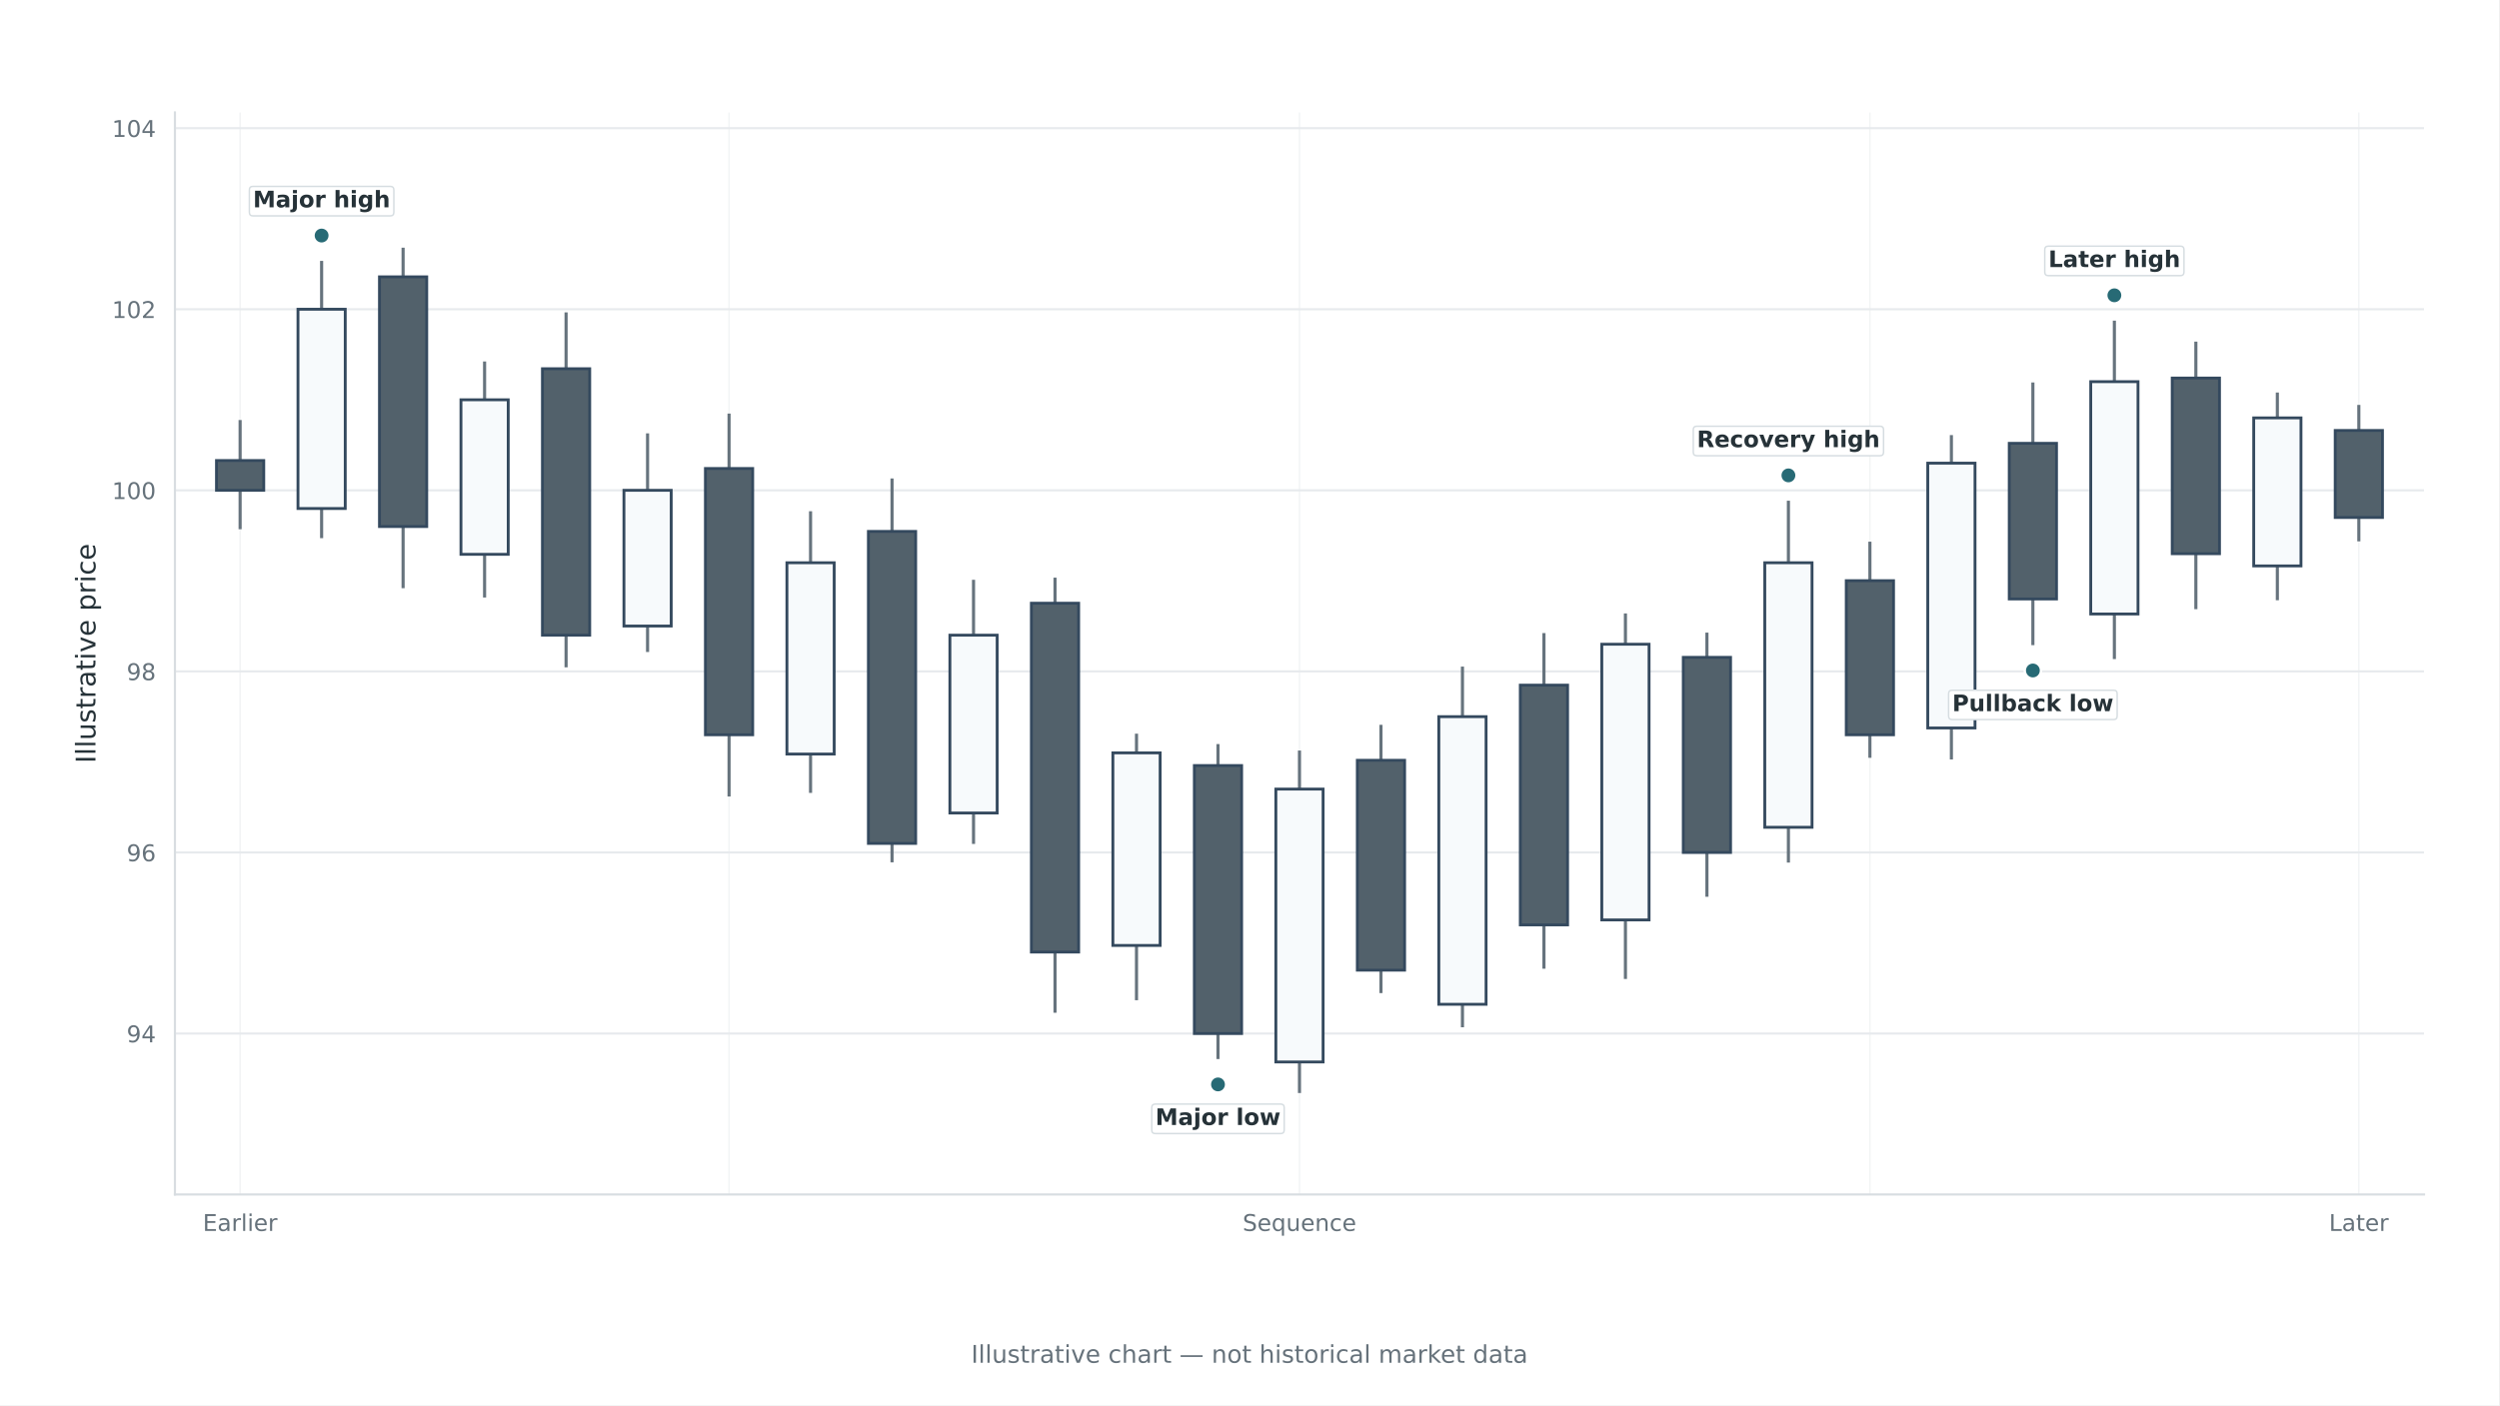
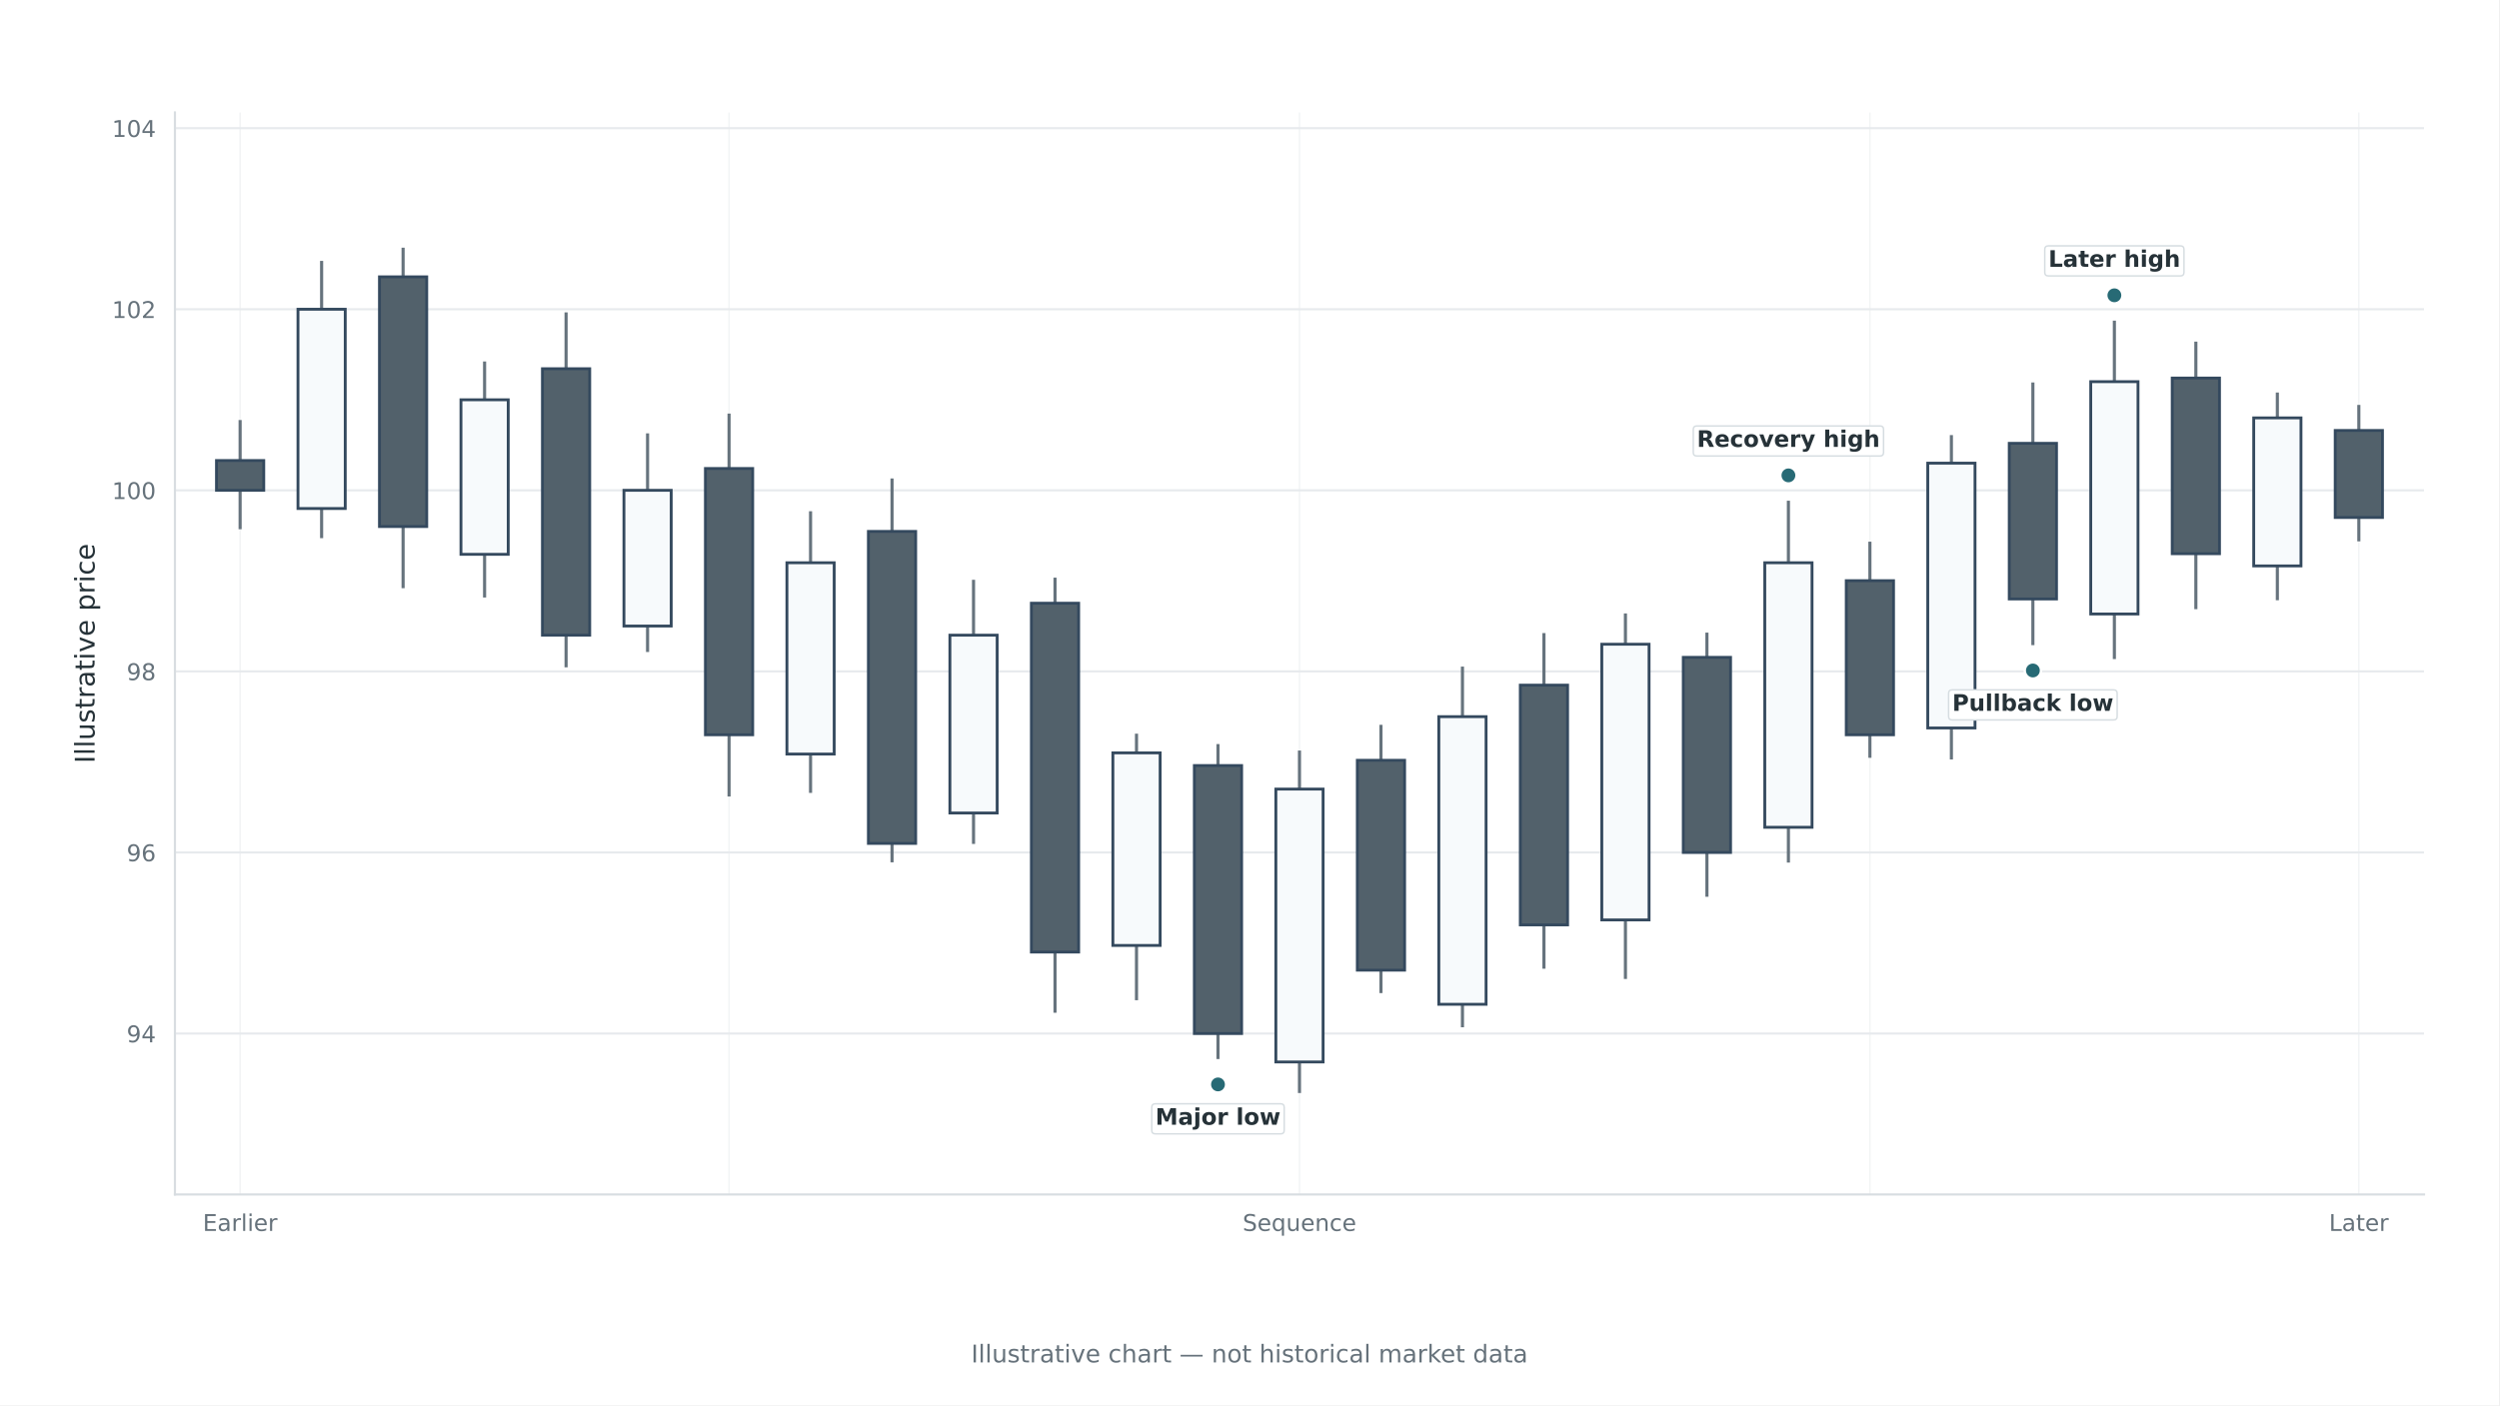
<svg xmlns="http://www.w3.org/2000/svg" xmlns:xlink="http://www.w3.org/1999/xlink" width="921.6pt" height="518.4pt" viewBox="0 0 921.6 518.4" version="1.1">
  <defs>
    <style type="text/css">*{stroke-linejoin: round; stroke-linecap: butt}</style>
  </defs>
  <g id="figure_1">
    <g id="patch_1">
      <path d="M 0 518.4  L 921.6 518.4  L 921.6 0  L 0 0  z " style="fill: #ffffff" />
    </g>
    <g id="axes_1">
      <g id="patch_2">
        <path d="M 64.512 440.64  L 893.952 440.64  L 893.952 41.472  L 64.512 41.472  z " style="fill: #ffffff" />
      </g>
      <g id="matplotlib.axis_1">
        <g id="xtick_1">
          <g id="line2d_1">
-             <path d="M 88.554 440.64  L 88.554 41.472  " clip-path="url(#pcf9f557ad2)" style="fill: none; stroke: #f2f4f5; stroke-width: 0.55; stroke-linecap: square" />
+             <path d="M 88.554 440.64  L 88.554 41.472  " clip-path="url(#p07fb5569e9)" style="fill: none; stroke: #f2f4f5; stroke-width: 0.55; stroke-linecap: square" />
          </g>
          <g id="line2d_2" />
          <g id="text_1">
            <text style="font-size: 8.5px; font-family: 'DejaVu Sans'; text-anchor: middle; fill: #66727b" x="88.554" y="454.099" transform="rotate(-0 88.55374 454.0987)">Earlier</text>
          </g>
        </g>
        <g id="xtick_2">
          <g id="line2d_3">
-             <path d="M 268.867 440.64  L 268.867 41.472  " clip-path="url(#pcf9f557ad2)" style="fill: none; stroke: #f2f4f5; stroke-width: 0.55; stroke-linecap: square" />
+             <path d="M 268.867 440.64  L 268.867 41.472  " clip-path="url(#p07fb5569e9)" style="fill: none; stroke: #f2f4f5; stroke-width: 0.55; stroke-linecap: square" />
          </g>
          <g id="line2d_4" />
        </g>
        <g id="xtick_3">
          <g id="line2d_5">
-             <path d="M 479.232 440.64  L 479.232 41.472  " clip-path="url(#pcf9f557ad2)" style="fill: none; stroke: #f2f4f5; stroke-width: 0.55; stroke-linecap: square" />
+             <path d="M 479.232 440.64  L 479.232 41.472  " clip-path="url(#p07fb5569e9)" style="fill: none; stroke: #f2f4f5; stroke-width: 0.55; stroke-linecap: square" />
          </g>
          <g id="line2d_6" />
          <g id="text_2">
-             <text style="font-size: 8.5px; font-family: 'DejaVu Sans'; text-anchor: middle; fill: #66727b" x="479.232" y="454.099" transform="rotate(-0 479.232 454.0987)">Sequence</text>
+             <text style="font-size: 8.5px; font-family: 'DejaVu Sans'; text-anchor: middle; fill: #66727b" x="479.232" y="454.098" transform="rotate(-0 479.232 454.098)">Sequence</text>
          </g>
        </g>
        <g id="xtick_4">
          <g id="line2d_7">
-             <path d="M 689.597 440.64  L 689.597 41.472  " clip-path="url(#pcf9f557ad2)" style="fill: none; stroke: #f2f4f5; stroke-width: 0.55; stroke-linecap: square" />
+             <path d="M 689.597 440.64  L 689.597 41.472  " clip-path="url(#p07fb5569e9)" style="fill: none; stroke: #f2f4f5; stroke-width: 0.55; stroke-linecap: square" />
          </g>
          <g id="line2d_8" />
        </g>
        <g id="xtick_5">
          <g id="line2d_9">
-             <path d="M 869.91 440.64  L 869.91 41.472  " clip-path="url(#pcf9f557ad2)" style="fill: none; stroke: #f2f4f5; stroke-width: 0.55; stroke-linecap: square" />
+             <path d="M 869.91 440.64  L 869.91 41.472  " clip-path="url(#p07fb5569e9)" style="fill: none; stroke: #f2f4f5; stroke-width: 0.55; stroke-linecap: square" />
          </g>
          <g id="line2d_10" />
          <g id="text_3">
-             <text style="font-size: 8.5px; font-family: 'DejaVu Sans'; text-anchor: middle; fill: #66727b" x="869.91" y="454.099" transform="rotate(-0 869.9103 454.0987)">Later</text>
+             <text style="font-size: 8.5px; font-family: 'DejaVu Sans'; text-anchor: middle; fill: #66727b" x="869.91" y="454.098" transform="rotate(-0 869.9103 454.098)">Later</text>
          </g>
        </g>
      </g>
      <g id="matplotlib.axis_2">
        <g id="ytick_1">
          <g id="line2d_11">
-             <path d="M 64.512 381.275  L 893.952 381.275  " clip-path="url(#pcf9f557ad2)" style="fill: none; stroke: #e7eaed; stroke-width: 0.8; stroke-linecap: square" />
+             <path d="M 64.512 381.275  L 893.952 381.275  " clip-path="url(#p07fb5569e9)" style="fill: none; stroke: #e7eaed; stroke-width: 0.8; stroke-linecap: square" />
          </g>
          <g id="line2d_12" />
          <g id="text_4">
-             <text style="font-size: 8.5px; font-family: 'DejaVu Sans'; text-anchor: end; fill: #66727b" x="57.512" y="384.504" transform="rotate(-0 57.512 384.5039)">94</text>
+             <text style="font-size: 8.5px; font-family: 'DejaVu Sans'; text-anchor: end; fill: #66727b" x="57.512" y="384.504" transform="rotate(-0 57.512 384.5036)">94</text>
          </g>
        </g>
        <g id="ytick_2">
          <g id="line2d_13">
-             <path d="M 64.512 314.476  L 893.952 314.476  " clip-path="url(#pcf9f557ad2)" style="fill: none; stroke: #e7eaed; stroke-width: 0.8; stroke-linecap: square" />
+             <path d="M 64.512 314.476  L 893.952 314.476  " clip-path="url(#p07fb5569e9)" style="fill: none; stroke: #e7eaed; stroke-width: 0.8; stroke-linecap: square" />
          </g>
          <g id="line2d_14" />
          <g id="text_5">
-             <text style="font-size: 8.5px; font-family: 'DejaVu Sans'; text-anchor: end; fill: #66727b" x="57.512" y="317.705" transform="rotate(-0 57.512 317.7052)">96</text>
+             <text style="font-size: 8.5px; font-family: 'DejaVu Sans'; text-anchor: end; fill: #66727b" x="57.512" y="317.705" transform="rotate(-0 57.512 317.7049)">96</text>
          </g>
        </g>
        <g id="ytick_3">
          <g id="line2d_15">
-             <path d="M 64.512 247.677  L 893.952 247.677  " clip-path="url(#pcf9f557ad2)" style="fill: none; stroke: #e7eaed; stroke-width: 0.8; stroke-linecap: square" />
+             <path d="M 64.512 247.677  L 893.952 247.677  " clip-path="url(#p07fb5569e9)" style="fill: none; stroke: #e7eaed; stroke-width: 0.8; stroke-linecap: square" />
          </g>
          <g id="line2d_16" />
          <g id="text_6">
-             <text style="font-size: 8.5px; font-family: 'DejaVu Sans'; text-anchor: end; fill: #66727b" x="57.512" y="250.906" transform="rotate(-0 57.512 250.9064)">98</text>
+             <text style="font-size: 8.5px; font-family: 'DejaVu Sans'; text-anchor: end; fill: #66727b" x="57.512" y="250.906" transform="rotate(-0 57.512 250.9061)">98</text>
          </g>
        </g>
        <g id="ytick_4">
          <g id="line2d_17">
-             <path d="M 64.512 180.878  L 893.952 180.878  " clip-path="url(#pcf9f557ad2)" style="fill: none; stroke: #e7eaed; stroke-width: 0.8; stroke-linecap: square" />
+             <path d="M 64.512 180.878  L 893.952 180.878  " clip-path="url(#p07fb5569e9)" style="fill: none; stroke: #e7eaed; stroke-width: 0.8; stroke-linecap: square" />
          </g>
          <g id="line2d_18" />
          <g id="text_7">
-             <text style="font-size: 8.5px; font-family: 'DejaVu Sans'; text-anchor: end; fill: #66727b" x="57.512" y="184.108" transform="rotate(-0 57.512 184.1077)">100</text>
+             <text style="font-size: 8.5px; font-family: 'DejaVu Sans'; text-anchor: end; fill: #66727b" x="57.512" y="184.107" transform="rotate(-0 57.512 184.1073)">100</text>
          </g>
        </g>
        <g id="ytick_5">
          <g id="line2d_19">
-             <path d="M 64.512 114.08  L 893.952 114.08  " clip-path="url(#pcf9f557ad2)" style="fill: none; stroke: #e7eaed; stroke-width: 0.8; stroke-linecap: square" />
+             <path d="M 64.512 114.08  L 893.952 114.08  " clip-path="url(#p07fb5569e9)" style="fill: none; stroke: #e7eaed; stroke-width: 0.8; stroke-linecap: square" />
          </g>
          <g id="line2d_20" />
          <g id="text_8">
-             <text style="font-size: 8.5px; font-family: 'DejaVu Sans'; text-anchor: end; fill: #66727b" x="57.512" y="117.309" transform="rotate(-0 57.512 117.3089)">102</text>
+             <text style="font-size: 8.5px; font-family: 'DejaVu Sans'; text-anchor: end; fill: #66727b" x="57.512" y="117.309" transform="rotate(-0 57.512 117.3086)">102</text>
          </g>
        </g>
        <g id="ytick_6">
          <g id="line2d_21">
-             <path d="M 64.512 47.281  L 893.952 47.281  " clip-path="url(#pcf9f557ad2)" style="fill: none; stroke: #e7eaed; stroke-width: 0.8; stroke-linecap: square" />
+             <path d="M 64.512 47.281  L 893.952 47.281  " clip-path="url(#p07fb5569e9)" style="fill: none; stroke: #e7eaed; stroke-width: 0.8; stroke-linecap: square" />
          </g>
          <g id="line2d_22" />
          <g id="text_9">
-             <text style="font-size: 8.5px; font-family: 'DejaVu Sans'; text-anchor: end; fill: #66727b" x="57.512" y="50.51" transform="rotate(-0 57.512 50.51016)">104</text>
+             <text style="font-size: 8.5px; font-family: 'DejaVu Sans'; text-anchor: end; fill: #66727b" x="57.512" y="50.51" transform="rotate(-0 57.512 50.50982)">104</text>
          </g>
        </g>
        <g id="text_10">
-           <text style="font-size: 10px; font-family: 'DejaVu Sans'; text-anchor: middle; fill: #263238" x="35.208" y="241.056" transform="rotate(-90 35.20794 241.056)">Illustrative price</text>
+           <text style="font-size: 10px; font-family: 'DejaVu Sans'; text-anchor: middle; fill: #263238" x="34.885" y="241.056" transform="rotate(-90 34.88528 241.056)">Illustrative price</text>
        </g>
      </g>
      <g id="patch_3">
        <path d="M 64.512 440.64  L 64.512 41.472  " style="fill: none; stroke: #d8dde1; stroke-width: 0.8; stroke-linejoin: miter; stroke-linecap: square" />
      </g>
      <g id="patch_4">
        <path d="M 64.512 440.64  L 893.952 440.64  " style="fill: none; stroke: #d8dde1; stroke-width: 0.8; stroke-linejoin: miter; stroke-linecap: square" />
      </g>
      <g id="LineCollection_1">
-         <path d="M 88.554 195.24  L 88.554 154.96  " clip-path="url(#pcf9f557ad2)" style="fill: none; stroke: #66737d; stroke-width: 1.15" />
+         <path d="M 88.554 195.24  L 88.554 154.96  " clip-path="url(#p07fb5569e9)" style="fill: none; stroke: #66737d; stroke-width: 1.15" />
      </g>
      <g id="LineCollection_2">
-         <path d="M 118.606 198.513  L 118.606 96.244  " clip-path="url(#pcf9f557ad2)" style="fill: none; stroke: #66737d; stroke-width: 1.15" />
+         <path d="M 118.606 198.513  L 118.606 96.244  " clip-path="url(#p07fb5569e9)" style="fill: none; stroke: #66737d; stroke-width: 1.15" />
      </g>
      <g id="LineCollection_3">
-         <path d="M 148.658 216.983  L 148.658 91.368  " clip-path="url(#pcf9f557ad2)" style="fill: none; stroke: #66737d; stroke-width: 1.15" />
+         <path d="M 148.658 216.983  L 148.658 91.368  " clip-path="url(#p07fb5569e9)" style="fill: none; stroke: #66737d; stroke-width: 1.15" />
      </g>
      <g id="LineCollection_4">
-         <path d="M 178.71 220.423  L 178.71 133.351  " clip-path="url(#pcf9f557ad2)" style="fill: none; stroke: #66737d; stroke-width: 1.15" />
+         <path d="M 178.71 220.423  L 178.71 133.351  " clip-path="url(#p07fb5569e9)" style="fill: none; stroke: #66737d; stroke-width: 1.15" />
      </g>
      <g id="LineCollection_5">
-         <path d="M 208.762 246.174  L 208.762 115.249  " clip-path="url(#pcf9f557ad2)" style="fill: none; stroke: #66737d; stroke-width: 1.15" />
+         <path d="M 208.762 246.174  L 208.762 115.249  " clip-path="url(#p07fb5569e9)" style="fill: none; stroke: #66737d; stroke-width: 1.15" />
      </g>
      <g id="LineCollection_6">
-         <path d="M 238.815 240.53  L 238.815 159.87  " clip-path="url(#pcf9f557ad2)" style="fill: none; stroke: #66737d; stroke-width: 1.15" />
+         <path d="M 238.815 240.53  L 238.815 159.87  " clip-path="url(#p07fb5569e9)" style="fill: none; stroke: #66737d; stroke-width: 1.15" />
      </g>
      <g id="LineCollection_7">
-         <path d="M 268.867 293.835  L 268.867 152.556  " clip-path="url(#pcf9f557ad2)" style="fill: none; stroke: #66737d; stroke-width: 1.15" />
+         <path d="M 268.867 293.835  L 268.867 152.556  " clip-path="url(#p07fb5569e9)" style="fill: none; stroke: #66737d; stroke-width: 1.15" />
      </g>
      <g id="LineCollection_8">
-         <path d="M 298.919 292.499  L 298.919 188.594  " clip-path="url(#pcf9f557ad2)" style="fill: none; stroke: #66737d; stroke-width: 1.15" />
+         <path d="M 298.919 292.499  L 298.919 188.594  " clip-path="url(#p07fb5569e9)" style="fill: none; stroke: #66737d; stroke-width: 1.15" />
      </g>
      <g id="LineCollection_9">
-         <path d="M 328.971 318.116  L 328.971 176.503  " clip-path="url(#pcf9f557ad2)" style="fill: none; stroke: #66737d; stroke-width: 1.15" />
+         <path d="M 328.971 318.116  L 328.971 176.503  " clip-path="url(#p07fb5569e9)" style="fill: none; stroke: #66737d; stroke-width: 1.15" />
      </g>
      <g id="LineCollection_10">
-         <path d="M 359.023 311.336  L 359.023 213.877  " clip-path="url(#pcf9f557ad2)" style="fill: none; stroke: #66737d; stroke-width: 1.15" />
+         <path d="M 359.023 311.336  L 359.023 213.877  " clip-path="url(#p07fb5569e9)" style="fill: none; stroke: #66737d; stroke-width: 1.15" />
      </g>
      <g id="LineCollection_11">
-         <path d="M 389.075 373.593  L 389.075 213.109  " clip-path="url(#pcf9f557ad2)" style="fill: none; stroke: #66737d; stroke-width: 1.15" />
+         <path d="M 389.075 373.593  L 389.075 213.109  " clip-path="url(#p07fb5569e9)" style="fill: none; stroke: #66737d; stroke-width: 1.15" />
      </g>
      <g id="LineCollection_12">
-         <path d="M 419.128 368.984  L 419.128 270.656  " clip-path="url(#pcf9f557ad2)" style="fill: none; stroke: #66737d; stroke-width: 1.15" />
+         <path d="M 419.128 368.984  L 419.128 270.656  " clip-path="url(#p07fb5569e9)" style="fill: none; stroke: #66737d; stroke-width: 1.15" />
      </g>
      <g id="LineCollection_13">
-         <path d="M 449.18 390.693  L 449.18 274.497  " clip-path="url(#pcf9f557ad2)" style="fill: none; stroke: #66737d; stroke-width: 1.15" />
+         <path d="M 449.18 390.693  L 449.18 274.497  " clip-path="url(#p07fb5569e9)" style="fill: none; stroke: #66737d; stroke-width: 1.15" />
      </g>
      <g id="LineCollection_14">
-         <path d="M 479.232 403.218  L 479.232 276.868  " clip-path="url(#pcf9f557ad2)" style="fill: none; stroke: #66737d; stroke-width: 1.15" />
+         <path d="M 479.232 403.218  L 479.232 276.868  " clip-path="url(#p07fb5569e9)" style="fill: none; stroke: #66737d; stroke-width: 1.15" />
      </g>
      <g id="LineCollection_15">
-         <path d="M 509.284 366.345  L 509.284 267.383  " clip-path="url(#pcf9f557ad2)" style="fill: none; stroke: #66737d; stroke-width: 1.15" />
+         <path d="M 509.284 366.345  L 509.284 267.383  " clip-path="url(#p07fb5569e9)" style="fill: none; stroke: #66737d; stroke-width: 1.15" />
      </g>
      <g id="LineCollection_16">
-         <path d="M 539.336 378.97  L 539.336 245.907  " clip-path="url(#pcf9f557ad2)" style="fill: none; stroke: #66737d; stroke-width: 1.15" />
+         <path d="M 539.336 378.97  L 539.336 245.907  " clip-path="url(#p07fb5569e9)" style="fill: none; stroke: #66737d; stroke-width: 1.15" />
      </g>
      <g id="LineCollection_17">
-         <path d="M 569.389 357.361  L 569.389 233.549  " clip-path="url(#pcf9f557ad2)" style="fill: none; stroke: #66737d; stroke-width: 1.15" />
+         <path d="M 569.389 357.361  L 569.389 233.549  " clip-path="url(#p07fb5569e9)" style="fill: none; stroke: #66737d; stroke-width: 1.15" />
      </g>
      <g id="LineCollection_18">
-         <path d="M 599.441 361.135  L 599.441 226.301  " clip-path="url(#pcf9f557ad2)" style="fill: none; stroke: #66737d; stroke-width: 1.15" />
+         <path d="M 599.441 361.135  L 599.441 226.301  " clip-path="url(#p07fb5569e9)" style="fill: none; stroke: #66737d; stroke-width: 1.15" />
      </g>
      <g id="LineCollection_19">
-         <path d="M 629.493 330.808  L 629.493 233.382  " clip-path="url(#pcf9f557ad2)" style="fill: none; stroke: #66737d; stroke-width: 1.15" />
+         <path d="M 629.493 330.808  L 629.493 233.382  " clip-path="url(#p07fb5569e9)" style="fill: none; stroke: #66737d; stroke-width: 1.15" />
      </g>
      <g id="LineCollection_20">
-         <path d="M 659.545 318.217  L 659.545 184.719  " clip-path="url(#pcf9f557ad2)" style="fill: none; stroke: #66737d; stroke-width: 1.15" />
+         <path d="M 659.545 318.217  L 659.545 184.719  " clip-path="url(#p07fb5569e9)" style="fill: none; stroke: #66737d; stroke-width: 1.15" />
      </g>
      <g id="LineCollection_21">
-         <path d="M 689.597 279.54  L 689.597 199.816  " clip-path="url(#pcf9f557ad2)" style="fill: none; stroke: #66737d; stroke-width: 1.15" />
+         <path d="M 689.597 279.54  L 689.597 199.816  " clip-path="url(#p07fb5569e9)" style="fill: none; stroke: #66737d; stroke-width: 1.15" />
      </g>
      <g id="LineCollection_22">
-         <path d="M 719.649 280.175  L 719.649 160.505  " clip-path="url(#pcf9f557ad2)" style="fill: none; stroke: #66737d; stroke-width: 1.15" />
+         <path d="M 719.649 280.175  L 719.649 160.505  " clip-path="url(#p07fb5569e9)" style="fill: none; stroke: #66737d; stroke-width: 1.15" />
      </g>
      <g id="LineCollection_23">
-         <path d="M 749.702 237.991  L 749.702 141.1  " clip-path="url(#pcf9f557ad2)" style="fill: none; stroke: #66737d; stroke-width: 1.15" />
+         <path d="M 749.702 237.991  L 749.702 141.1  " clip-path="url(#p07fb5569e9)" style="fill: none; stroke: #66737d; stroke-width: 1.15" />
      </g>
      <g id="LineCollection_24">
-         <path d="M 779.754 243.135  L 779.754 118.288  " clip-path="url(#pcf9f557ad2)" style="fill: none; stroke: #66737d; stroke-width: 1.15" />
+         <path d="M 779.754 243.135  L 779.754 118.288  " clip-path="url(#p07fb5569e9)" style="fill: none; stroke: #66737d; stroke-width: 1.15" />
      </g>
      <g id="LineCollection_25">
-         <path d="M 809.806 224.732  L 809.806 126.037  " clip-path="url(#pcf9f557ad2)" style="fill: none; stroke: #66737d; stroke-width: 1.15" />
+         <path d="M 809.806 224.732  L 809.806 126.037  " clip-path="url(#p07fb5569e9)" style="fill: none; stroke: #66737d; stroke-width: 1.15" />
      </g>
      <g id="LineCollection_26">
-         <path d="M 839.858 221.425  L 839.858 144.807  " clip-path="url(#pcf9f557ad2)" style="fill: none; stroke: #66737d; stroke-width: 1.15" />
+         <path d="M 839.858 221.425  L 839.858 144.807  " clip-path="url(#p07fb5569e9)" style="fill: none; stroke: #66737d; stroke-width: 1.15" />
      </g>
      <g id="LineCollection_27">
-         <path d="M 869.91 199.716  L 869.91 149.383  " clip-path="url(#pcf9f557ad2)" style="fill: none; stroke: #66737d; stroke-width: 1.15" />
+         <path d="M 869.91 199.716  L 869.91 149.383  " clip-path="url(#p07fb5569e9)" style="fill: none; stroke: #66737d; stroke-width: 1.15" />
      </g>
      <g id="patch_5">
-         <path d="M 79.839 180.878  L 97.269 180.878  L 97.269 169.89  L 79.839 169.89  z " clip-path="url(#pcf9f557ad2)" style="fill: #52616b; stroke: #34495e; stroke-width: 1.05; stroke-linejoin: miter" />
+         <path d="M 79.839 180.878  L 97.269 180.878  L 97.269 169.89  L 79.839 169.89  z " clip-path="url(#p07fb5569e9)" style="fill: #52616b; stroke: #34495e; stroke-width: 1.05; stroke-linejoin: miter" />
      </g>
      <g id="patch_6">
-         <path d="M 109.891 187.592  L 127.321 187.592  L 127.321 114.08  L 109.891 114.08  z " clip-path="url(#pcf9f557ad2)" style="fill: #f7fafc; stroke: #34495e; stroke-width: 1.05; stroke-linejoin: miter" />
+         <path d="M 109.891 187.592  L 127.321 187.592  L 127.321 114.08  L 109.891 114.08  z " clip-path="url(#p07fb5569e9)" style="fill: #f7fafc; stroke: #34495e; stroke-width: 1.05; stroke-linejoin: miter" />
      </g>
      <g id="patch_7">
-         <path d="M 139.943 194.238  L 157.373 194.238  L 157.373 102.123  L 139.943 102.123  z " clip-path="url(#pcf9f557ad2)" style="fill: #52616b; stroke: #34495e; stroke-width: 1.05; stroke-linejoin: miter" />
+         <path d="M 139.943 194.238  L 157.373 194.238  L 157.373 102.123  L 139.943 102.123  z " clip-path="url(#p07fb5569e9)" style="fill: #52616b; stroke: #34495e; stroke-width: 1.05; stroke-linejoin: miter" />
      </g>
      <g id="patch_8">
-         <path d="M 169.995 204.492  L 187.425 204.492  L 187.425 147.479  L 169.995 147.479  z " clip-path="url(#pcf9f557ad2)" style="fill: #f7fafc; stroke: #34495e; stroke-width: 1.05; stroke-linejoin: miter" />
+         <path d="M 169.995 204.492  L 187.425 204.492  L 187.425 147.479  L 169.995 147.479  z " clip-path="url(#p07fb5569e9)" style="fill: #f7fafc; stroke: #34495e; stroke-width: 1.05; stroke-linejoin: miter" />
      </g>
      <g id="patch_9">
-         <path d="M 200.047 234.317  L 217.478 234.317  L 217.478 136.023  L 200.047 136.023  z " clip-path="url(#pcf9f557ad2)" style="fill: #52616b; stroke: #34495e; stroke-width: 1.05; stroke-linejoin: miter" />
+         <path d="M 200.047 234.317  L 217.478 234.317  L 217.478 136.023  L 200.047 136.023  z " clip-path="url(#p07fb5569e9)" style="fill: #52616b; stroke: #34495e; stroke-width: 1.05; stroke-linejoin: miter" />
      </g>
      <g id="patch_10">
-         <path d="M 230.099 230.944  L 247.53 230.944  L 247.53 180.878  L 230.099 180.878  z " clip-path="url(#pcf9f557ad2)" style="fill: #f7fafc; stroke: #34495e; stroke-width: 1.05; stroke-linejoin: miter" />
+         <path d="M 230.099 230.944  L 247.53 230.944  L 247.53 180.878  L 230.099 180.878  z " clip-path="url(#p07fb5569e9)" style="fill: #f7fafc; stroke: #34495e; stroke-width: 1.05; stroke-linejoin: miter" />
      </g>
      <g id="patch_11">
-         <path d="M 260.152 271.057  L 277.582 271.057  L 277.582 172.829  L 260.152 172.829  z " clip-path="url(#pcf9f557ad2)" style="fill: #52616b; stroke: #34495e; stroke-width: 1.05; stroke-linejoin: miter" />
+         <path d="M 260.152 271.057  L 277.582 271.057  L 277.582 172.829  L 260.152 172.829  z " clip-path="url(#p07fb5569e9)" style="fill: #52616b; stroke: #34495e; stroke-width: 1.05; stroke-linejoin: miter" />
      </g>
      <g id="patch_12">
-         <path d="M 290.204 278.171  L 307.634 278.171  L 307.634 207.598  L 290.204 207.598  z " clip-path="url(#pcf9f557ad2)" style="fill: #f7fafc; stroke: #34495e; stroke-width: 1.05; stroke-linejoin: miter" />
+         <path d="M 290.204 278.171  L 307.634 278.171  L 307.634 207.598  L 290.204 207.598  z " clip-path="url(#p07fb5569e9)" style="fill: #f7fafc; stroke: #34495e; stroke-width: 1.05; stroke-linejoin: miter" />
      </g>
      <g id="patch_13">
-         <path d="M 320.256 311.136  L 337.686 311.136  L 337.686 196.042  L 320.256 196.042  z " clip-path="url(#pcf9f557ad2)" style="fill: #52616b; stroke: #34495e; stroke-width: 1.05; stroke-linejoin: miter" />
+         <path d="M 320.256 311.136  L 337.686 311.136  L 337.686 196.042  L 320.256 196.042  z " clip-path="url(#p07fb5569e9)" style="fill: #52616b; stroke: #34495e; stroke-width: 1.05; stroke-linejoin: miter" />
      </g>
      <g id="patch_14">
-         <path d="M 350.308 299.914  L 367.738 299.914  L 367.738 234.317  L 350.308 234.317  z " clip-path="url(#pcf9f557ad2)" style="fill: #f7fafc; stroke: #34495e; stroke-width: 1.05; stroke-linejoin: miter" />
+         <path d="M 350.308 299.914  L 367.738 299.914  L 367.738 234.317  L 350.308 234.317  z " clip-path="url(#p07fb5569e9)" style="fill: #f7fafc; stroke: #34495e; stroke-width: 1.05; stroke-linejoin: miter" />
      </g>
      <g id="patch_15">
-         <path d="M 380.36 351.215  L 397.791 351.215  L 397.791 222.527  L 380.36 222.527  z " clip-path="url(#pcf9f557ad2)" style="fill: #52616b; stroke: #34495e; stroke-width: 1.05; stroke-linejoin: miter" />
+         <path d="M 380.36 351.215  L 397.791 351.215  L 397.791 222.527  L 380.36 222.527  z " clip-path="url(#p07fb5569e9)" style="fill: #52616b; stroke: #34495e; stroke-width: 1.05; stroke-linejoin: miter" />
      </g>
      <g id="patch_16">
-         <path d="M 410.413 348.777  L 427.843 348.777  L 427.843 277.737  L 410.413 277.737  z " clip-path="url(#pcf9f557ad2)" style="fill: #f7fafc; stroke: #34495e; stroke-width: 1.05; stroke-linejoin: miter" />
+         <path d="M 410.413 348.777  L 427.843 348.777  L 427.843 277.737  L 410.413 277.737  z " clip-path="url(#p07fb5569e9)" style="fill: #f7fafc; stroke: #34495e; stroke-width: 1.05; stroke-linejoin: miter" />
      </g>
      <g id="patch_17">
-         <path d="M 440.465 381.275  L 457.895 381.275  L 457.895 282.412  L 440.465 282.412  z " clip-path="url(#pcf9f557ad2)" style="fill: #52616b; stroke: #34495e; stroke-width: 1.05; stroke-linejoin: miter" />
+         <path d="M 440.465 381.275  L 457.895 381.275  L 457.895 282.412  L 440.465 282.412  z " clip-path="url(#p07fb5569e9)" style="fill: #52616b; stroke: #34495e; stroke-width: 1.05; stroke-linejoin: miter" />
      </g>
      <g id="patch_18">
-         <path d="M 470.517 391.762  L 487.947 391.762  L 487.947 291.096  L 470.517 291.096  z " clip-path="url(#pcf9f557ad2)" style="fill: #f7fafc; stroke: #34495e; stroke-width: 1.05; stroke-linejoin: miter" />
+         <path d="M 470.517 391.762  L 487.947 391.762  L 487.947 291.096  L 470.517 291.096  z " clip-path="url(#p07fb5569e9)" style="fill: #f7fafc; stroke: #34495e; stroke-width: 1.05; stroke-linejoin: miter" />
      </g>
      <g id="patch_19">
-         <path d="M 500.569 357.895  L 517.999 357.895  L 517.999 280.475  L 500.569 280.475  z " clip-path="url(#pcf9f557ad2)" style="fill: #52616b; stroke: #34495e; stroke-width: 1.05; stroke-linejoin: miter" />
+         <path d="M 500.569 357.895  L 517.999 357.895  L 517.999 280.475  L 500.569 280.475  z " clip-path="url(#p07fb5569e9)" style="fill: #52616b; stroke: #34495e; stroke-width: 1.05; stroke-linejoin: miter" />
      </g>
      <g id="patch_20">
-         <path d="M 530.621 370.487  L 548.051 370.487  L 548.051 264.377  L 530.621 264.377  z " clip-path="url(#pcf9f557ad2)" style="fill: #f7fafc; stroke: #34495e; stroke-width: 1.05; stroke-linejoin: miter" />
+         <path d="M 530.621 370.487  L 548.051 370.487  L 548.051 264.377  L 530.621 264.377  z " clip-path="url(#p07fb5569e9)" style="fill: #f7fafc; stroke: #34495e; stroke-width: 1.05; stroke-linejoin: miter" />
      </g>
      <g id="patch_21">
-         <path d="M 560.673 341.195  L 578.104 341.195  L 578.104 252.754  L 560.673 252.754  z " clip-path="url(#pcf9f557ad2)" style="fill: #52616b; stroke: #34495e; stroke-width: 1.05; stroke-linejoin: miter" />
+         <path d="M 560.673 341.195  L 578.104 341.195  L 578.104 252.754  L 560.673 252.754  z " clip-path="url(#p07fb5569e9)" style="fill: #52616b; stroke: #34495e; stroke-width: 1.05; stroke-linejoin: miter" />
      </g>
      <g id="patch_22">
-         <path d="M 590.726 339.358  L 608.156 339.358  L 608.156 237.657  L 590.726 237.657  z " clip-path="url(#pcf9f557ad2)" style="fill: #f7fafc; stroke: #34495e; stroke-width: 1.05; stroke-linejoin: miter" />
+         <path d="M 590.726 339.358  L 608.156 339.358  L 608.156 237.657  L 590.726 237.657  z " clip-path="url(#p07fb5569e9)" style="fill: #f7fafc; stroke: #34495e; stroke-width: 1.05; stroke-linejoin: miter" />
      </g>
      <g id="patch_23">
-         <path d="M 620.778 314.476  L 638.208 314.476  L 638.208 242.5  L 620.778 242.5  z " clip-path="url(#pcf9f557ad2)" style="fill: #52616b; stroke: #34495e; stroke-width: 1.05; stroke-linejoin: miter" />
+         <path d="M 620.778 314.476  L 638.208 314.476  L 638.208 242.5  L 620.778 242.5  z " clip-path="url(#p07fb5569e9)" style="fill: #52616b; stroke: #34495e; stroke-width: 1.05; stroke-linejoin: miter" />
      </g>
      <g id="patch_24">
-         <path d="M 650.83 305.191  L 668.26 305.191  L 668.26 207.598  L 650.83 207.598  z " clip-path="url(#pcf9f557ad2)" style="fill: #f7fafc; stroke: #34495e; stroke-width: 1.05; stroke-linejoin: miter" />
+         <path d="M 650.83 305.191  L 668.26 305.191  L 668.26 207.598  L 650.83 207.598  z " clip-path="url(#p07fb5569e9)" style="fill: #f7fafc; stroke: #34495e; stroke-width: 1.05; stroke-linejoin: miter" />
      </g>
      <g id="patch_25">
-         <path d="M 680.882 271.057  L 698.312 271.057  L 698.312 214.211  L 680.882 214.211  z " clip-path="url(#pcf9f557ad2)" style="fill: #52616b; stroke: #34495e; stroke-width: 1.05; stroke-linejoin: miter" />
+         <path d="M 680.882 271.057  L 698.312 271.057  L 698.312 214.211  L 680.882 214.211  z " clip-path="url(#p07fb5569e9)" style="fill: #52616b; stroke: #34495e; stroke-width: 1.05; stroke-linejoin: miter" />
      </g>
      <g id="patch_26">
-         <path d="M 710.934 268.552  L 728.365 268.552  L 728.365 170.859  L 710.934 170.859  z " clip-path="url(#pcf9f557ad2)" style="fill: #f7fafc; stroke: #34495e; stroke-width: 1.05; stroke-linejoin: miter" />
+         <path d="M 710.934 268.552  L 728.365 268.552  L 728.365 170.859  L 710.934 170.859  z " clip-path="url(#p07fb5569e9)" style="fill: #f7fafc; stroke: #34495e; stroke-width: 1.05; stroke-linejoin: miter" />
      </g>
      <g id="patch_27">
-         <path d="M 740.986 220.958  L 758.417 220.958  L 758.417 163.544  L 740.986 163.544  z " clip-path="url(#pcf9f557ad2)" style="fill: #52616b; stroke: #34495e; stroke-width: 1.05; stroke-linejoin: miter" />
+         <path d="M 740.986 220.958  L 758.417 220.958  L 758.417 163.544  L 740.986 163.544  z " clip-path="url(#p07fb5569e9)" style="fill: #52616b; stroke: #34495e; stroke-width: 1.05; stroke-linejoin: miter" />
      </g>
      <g id="patch_28">
-         <path d="M 771.039 226.502  L 788.469 226.502  L 788.469 140.799  L 771.039 140.799  z " clip-path="url(#pcf9f557ad2)" style="fill: #f7fafc; stroke: #34495e; stroke-width: 1.05; stroke-linejoin: miter" />
+         <path d="M 771.039 226.502  L 788.469 226.502  L 788.469 140.799  L 771.039 140.799  z " clip-path="url(#p07fb5569e9)" style="fill: #f7fafc; stroke: #34495e; stroke-width: 1.05; stroke-linejoin: miter" />
      </g>
      <g id="patch_29">
-         <path d="M 801.091 204.258  L 818.521 204.258  L 818.521 139.463  L 801.091 139.463  z " clip-path="url(#pcf9f557ad2)" style="fill: #52616b; stroke: #34495e; stroke-width: 1.05; stroke-linejoin: miter" />
+         <path d="M 801.091 204.258  L 818.521 204.258  L 818.521 139.463  L 801.091 139.463  z " clip-path="url(#p07fb5569e9)" style="fill: #52616b; stroke: #34495e; stroke-width: 1.05; stroke-linejoin: miter" />
      </g>
      <g id="patch_30">
-         <path d="M 831.143 208.767  L 848.573 208.767  L 848.573 154.159  L 831.143 154.159  z " clip-path="url(#pcf9f557ad2)" style="fill: #f7fafc; stroke: #34495e; stroke-width: 1.05; stroke-linejoin: miter" />
+         <path d="M 831.143 208.767  L 848.573 208.767  L 848.573 154.159  L 831.143 154.159  z " clip-path="url(#p07fb5569e9)" style="fill: #f7fafc; stroke: #34495e; stroke-width: 1.05; stroke-linejoin: miter" />
      </g>
      <g id="patch_31">
-         <path d="M 861.195 190.898  L 878.625 190.898  L 878.625 158.801  L 861.195 158.801  z " clip-path="url(#pcf9f557ad2)" style="fill: #52616b; stroke: #34495e; stroke-width: 1.05; stroke-linejoin: miter" />
+         <path d="M 861.195 190.898  L 878.625 190.898  L 878.625 158.801  L 861.195 158.801  z " clip-path="url(#p07fb5569e9)" style="fill: #52616b; stroke: #34495e; stroke-width: 1.05; stroke-linejoin: miter" />
      </g>
      <g id="PathCollection_1">
        <defs>
-           <path id="m9ff16c41c3" d="M 0 3  C 0.796 3 1.559 2.684 2.121 2.121  C 2.684 1.559 3 0.796 3 0  C 3 -0.796 2.684 -1.559 2.121 -2.121  C 1.559 -2.684 0.796 -3 0 -3  C -0.796 -3 -1.559 -2.684 -2.121 -2.121  C -2.684 -1.559 -3 -0.796 -3 0  C -3 0.796 -2.684 1.559 -2.121 2.121  C -1.559 2.684 -0.796 3 0 3  z " style="stroke: #ffffff; stroke-width: 0.9" />
+           <path id="m9f9f6062d0" d="M 0 3  C 0.796 3 1.559 2.684 2.121 2.121  C 2.684 1.559 3 0.796 3 0  C 3 -0.796 2.684 -1.559 2.121 -2.121  C 1.559 -2.684 0.796 -3 0 -3  C -0.796 -3 -1.559 -2.684 -2.121 -2.121  C -2.684 -1.559 -3 -0.796 -3 0  C -3 0.796 -2.684 1.559 -2.121 2.121  C -1.559 2.684 -0.796 3 0 3  z " style="stroke: #ffffff; stroke-width: 0.9" />
        </defs>
-         <g clip-path="url(#pcf9f557ad2)">
-           <use xlink:href="#m9ff16c41c3" x="118.606" y="86.892" style="fill: #276a75; stroke: #ffffff; stroke-width: 0.9" />
+         <g clip-path="url(#p07fb5569e9)">
+           <use xlink:href="#m9f9f6062d0" x="449.18" y="400.045" style="fill: #276a75; stroke: #ffffff; stroke-width: 0.9" />
        </g>
      </g>
      <g id="PathCollection_2">
-         <g clip-path="url(#pcf9f557ad2)">
-           <use xlink:href="#m9ff16c41c3" x="449.18" y="400.045" style="fill: #276a75; stroke: #ffffff; stroke-width: 0.9" />
+         <g clip-path="url(#p07fb5569e9)">
+           <use xlink:href="#m9f9f6062d0" x="659.545" y="175.367" style="fill: #276a75; stroke: #ffffff; stroke-width: 0.9" />
        </g>
      </g>
      <g id="PathCollection_3">
-         <g clip-path="url(#pcf9f557ad2)">
-           <use xlink:href="#m9ff16c41c3" x="659.545" y="175.367" style="fill: #276a75; stroke: #ffffff; stroke-width: 0.9" />
+         <g clip-path="url(#p07fb5569e9)">
+           <use xlink:href="#m9f9f6062d0" x="749.702" y="247.343" style="fill: #276a75; stroke: #ffffff; stroke-width: 0.9" />
        </g>
      </g>
      <g id="PathCollection_4">
-         <g clip-path="url(#pcf9f557ad2)">
-           <use xlink:href="#m9ff16c41c3" x="749.702" y="247.343" style="fill: #276a75; stroke: #ffffff; stroke-width: 0.9" />
-         </g>
-       </g>
-       <g id="PathCollection_5">
-         <g clip-path="url(#pcf9f557ad2)">
-           <use xlink:href="#m9ff16c41c3" x="779.754" y="108.936" style="fill: #276a75; stroke: #ffffff; stroke-width: 0.9" />
+         <g clip-path="url(#p07fb5569e9)">
+           <use xlink:href="#m9f9f6062d0" x="779.754" y="108.936" style="fill: #276a75; stroke: #ffffff; stroke-width: 0.9" />
        </g>
      </g>
      <g id="text_11">
        <g id="patch_32">
-           <path d="M 93.307 79.642  L 143.904 79.642  Q 145.248 79.642 145.248 78.298  L 145.248 70.103  Q 145.248 68.759 143.904 68.759  L 93.307 68.759  Q 91.963 68.759 91.963 70.103  L 91.963 78.298  Q 91.963 79.642 93.307 79.642  z " style="fill: #ffffff; stroke: #d6dde1; stroke-width: 0.55; stroke-linejoin: miter" />
-         </g>
-         <text style="font-weight: 700; font-size: 8.4px; font-family: 'DejaVu Sans'; text-anchor: middle; fill: #263238" x="118.606" y="76.486" transform="rotate(-0 118.6059 76.48578)">Major high</text>
+           <path d="M 426.101 418.281  L 472.258 418.281  Q 473.602 418.281 473.602 416.937  L 473.602 408.536  Q 473.602 407.192 472.258 407.192  L 426.101 407.192  Q 424.757 407.192 424.757 408.536  L 424.757 416.937  Q 424.757 418.281 426.101 418.281  z " style="fill: #ffffff; stroke: #d6dde1; stroke-width: 0.55; stroke-linejoin: miter" />
+         </g>
+         <text style="font-weight: 700; font-size: 8.4px; font-family: 'DejaVu Sans'; text-anchor: middle; fill: #263238" x="449.18" y="414.919" transform="rotate(-0 449.1798 414.9192)">Major low</text>
      </g>
      <g id="text_12">
        <g id="patch_33">
-           <path d="M 426.101 418.178  L 472.258 418.178  Q 473.602 418.178 473.602 416.834  L 473.602 408.639  Q 473.602 407.295 472.258 407.295  L 426.101 407.295  Q 424.757 407.295 424.757 408.639  L 424.757 416.834  Q 424.757 418.178 426.101 418.178  z " style="fill: #ffffff; stroke: #d6dde1; stroke-width: 0.55; stroke-linejoin: miter" />
-         </g>
-         <text style="font-weight: 700; font-size: 8.4px; font-family: 'DejaVu Sans'; text-anchor: middle; fill: #263238" x="449.18" y="415.022" transform="rotate(-0 449.1798 415.0219)">Major low</text>
+           <path d="M 625.803 168.22  L 693.287 168.22  Q 694.631 168.22 694.631 166.876  L 694.631 158.475  Q 694.631 157.131 693.287 157.131  L 625.803 157.131  Q 624.459 157.131 624.459 158.475  L 624.459 166.876  Q 624.459 168.22 625.803 168.22  z " style="fill: #ffffff; stroke: #d6dde1; stroke-width: 0.55; stroke-linejoin: miter" />
+         </g>
+         <text style="font-weight: 700; font-size: 8.4px; font-family: 'DejaVu Sans'; text-anchor: middle; fill: #263238" x="659.545" y="164.858" transform="rotate(-0 659.545 164.858)">Recovery high</text>
      </g>
      <g id="text_13">
        <g id="patch_34">
-           <path d="M 625.803 168.117  L 693.287 168.117  Q 694.631 168.117 694.631 166.773  L 694.631 158.578  Q 694.631 157.234 693.287 157.234  L 625.803 157.234  Q 624.459 157.234 624.459 158.578  L 624.459 166.773  Q 624.459 168.117 625.803 168.117  z " style="fill: #ffffff; stroke: #d6dde1; stroke-width: 0.55; stroke-linejoin: miter" />
-         </g>
-         <text style="font-weight: 700; font-size: 8.4px; font-family: 'DejaVu Sans'; text-anchor: middle; fill: #263238" x="659.545" y="164.961" transform="rotate(-0 659.545 164.9607)">Recovery high</text>
+           <path d="M 719.962 265.579  L 779.441 265.579  Q 780.785 265.579 780.785 264.235  L 780.785 255.835  Q 780.785 254.491 779.441 254.491  L 719.962 254.491  Q 718.618 254.491 718.618 255.835  L 718.618 264.235  Q 718.618 265.579 719.962 265.579  z " style="fill: #ffffff; stroke: #d6dde1; stroke-width: 0.55; stroke-linejoin: miter" />
+         </g>
+         <text style="font-weight: 700; font-size: 8.4px; font-family: 'DejaVu Sans'; text-anchor: middle; fill: #263238" x="749.702" y="262.217" transform="rotate(-0 749.7016 262.2172)">Pullback low</text>
      </g>
      <g id="text_14">
        <g id="patch_35">
-           <path d="M 719.962 265.444  L 779.441 265.444  Q 780.785 265.444 780.785 264.1  L 780.785 255.97  Q 780.785 254.626 779.441 254.626  L 719.962 254.626  Q 718.618 254.626 718.618 255.97  L 718.618 264.1  Q 718.618 265.444 719.962 265.444  z " style="fill: #ffffff; stroke: #d6dde1; stroke-width: 0.55; stroke-linejoin: miter" />
-         </g>
-         <text style="font-weight: 700; font-size: 8.4px; font-family: 'DejaVu Sans'; text-anchor: middle; fill: #263238" x="749.702" y="262.353" transform="rotate(-0 749.7016 262.3527)">Pullback low</text>
-       </g>
-       <g id="text_15">
-         <g id="patch_36">
-           <path d="M 755.428 101.686  L 804.08 101.686  Q 805.424 101.686 805.424 100.342  L 805.424 92.147  Q 805.424 90.803 804.08 90.803  L 755.428 90.803  Q 754.084 90.803 754.084 92.147  L 754.084 100.342  Q 754.084 101.686 755.428 101.686  z " style="fill: #ffffff; stroke: #d6dde1; stroke-width: 0.55; stroke-linejoin: miter" />
-         </g>
-         <text style="font-weight: 700; font-size: 8.4px; font-family: 'DejaVu Sans'; text-anchor: middle; fill: #263238" x="779.754" y="98.529" transform="rotate(-0 779.7537 98.52937)">Later high</text>
+           <path d="M 755.428 101.789  L 804.08 101.789  Q 805.424 101.789 805.424 100.445  L 805.424 92.044  Q 805.424 90.7 804.08 90.7  L 755.428 90.7  Q 754.084 90.7 754.084 92.044  L 754.084 100.445  Q 754.084 101.789 755.428 101.789  z " style="fill: #ffffff; stroke: #d6dde1; stroke-width: 0.55; stroke-linejoin: miter" />
+         </g>
+         <text style="font-weight: 700; font-size: 8.4px; font-family: 'DejaVu Sans'; text-anchor: middle; fill: #263238" x="779.754" y="98.427" transform="rotate(-0 779.7537 98.42667)">Later high</text>
      </g>
    </g>
-     <g id="text_16">
-       <text style="font-size: 9px; font-family: 'DejaVu Sans'; text-anchor: middle; fill: #66727b" x="460.8" y="502.739" transform="rotate(-0 460.8 502.7394)">Illustrative chart — not historical market data</text>
+     <g id="text_15">
+       <text style="font-size: 9px; font-family: 'DejaVu Sans'; text-anchor: middle; fill: #66727b" x="460.8" y="502.594" transform="rotate(-0 460.8 502.5942)">Illustrative chart — not historical market data</text>
    </g>
  </g>
  <defs>
-     <clipPath id="pcf9f557ad2">
+     <clipPath id="p07fb5569e9">
      <rect x="64.512" y="41.472" width="829.44" height="399.168" />
    </clipPath>
  </defs>
</svg>
